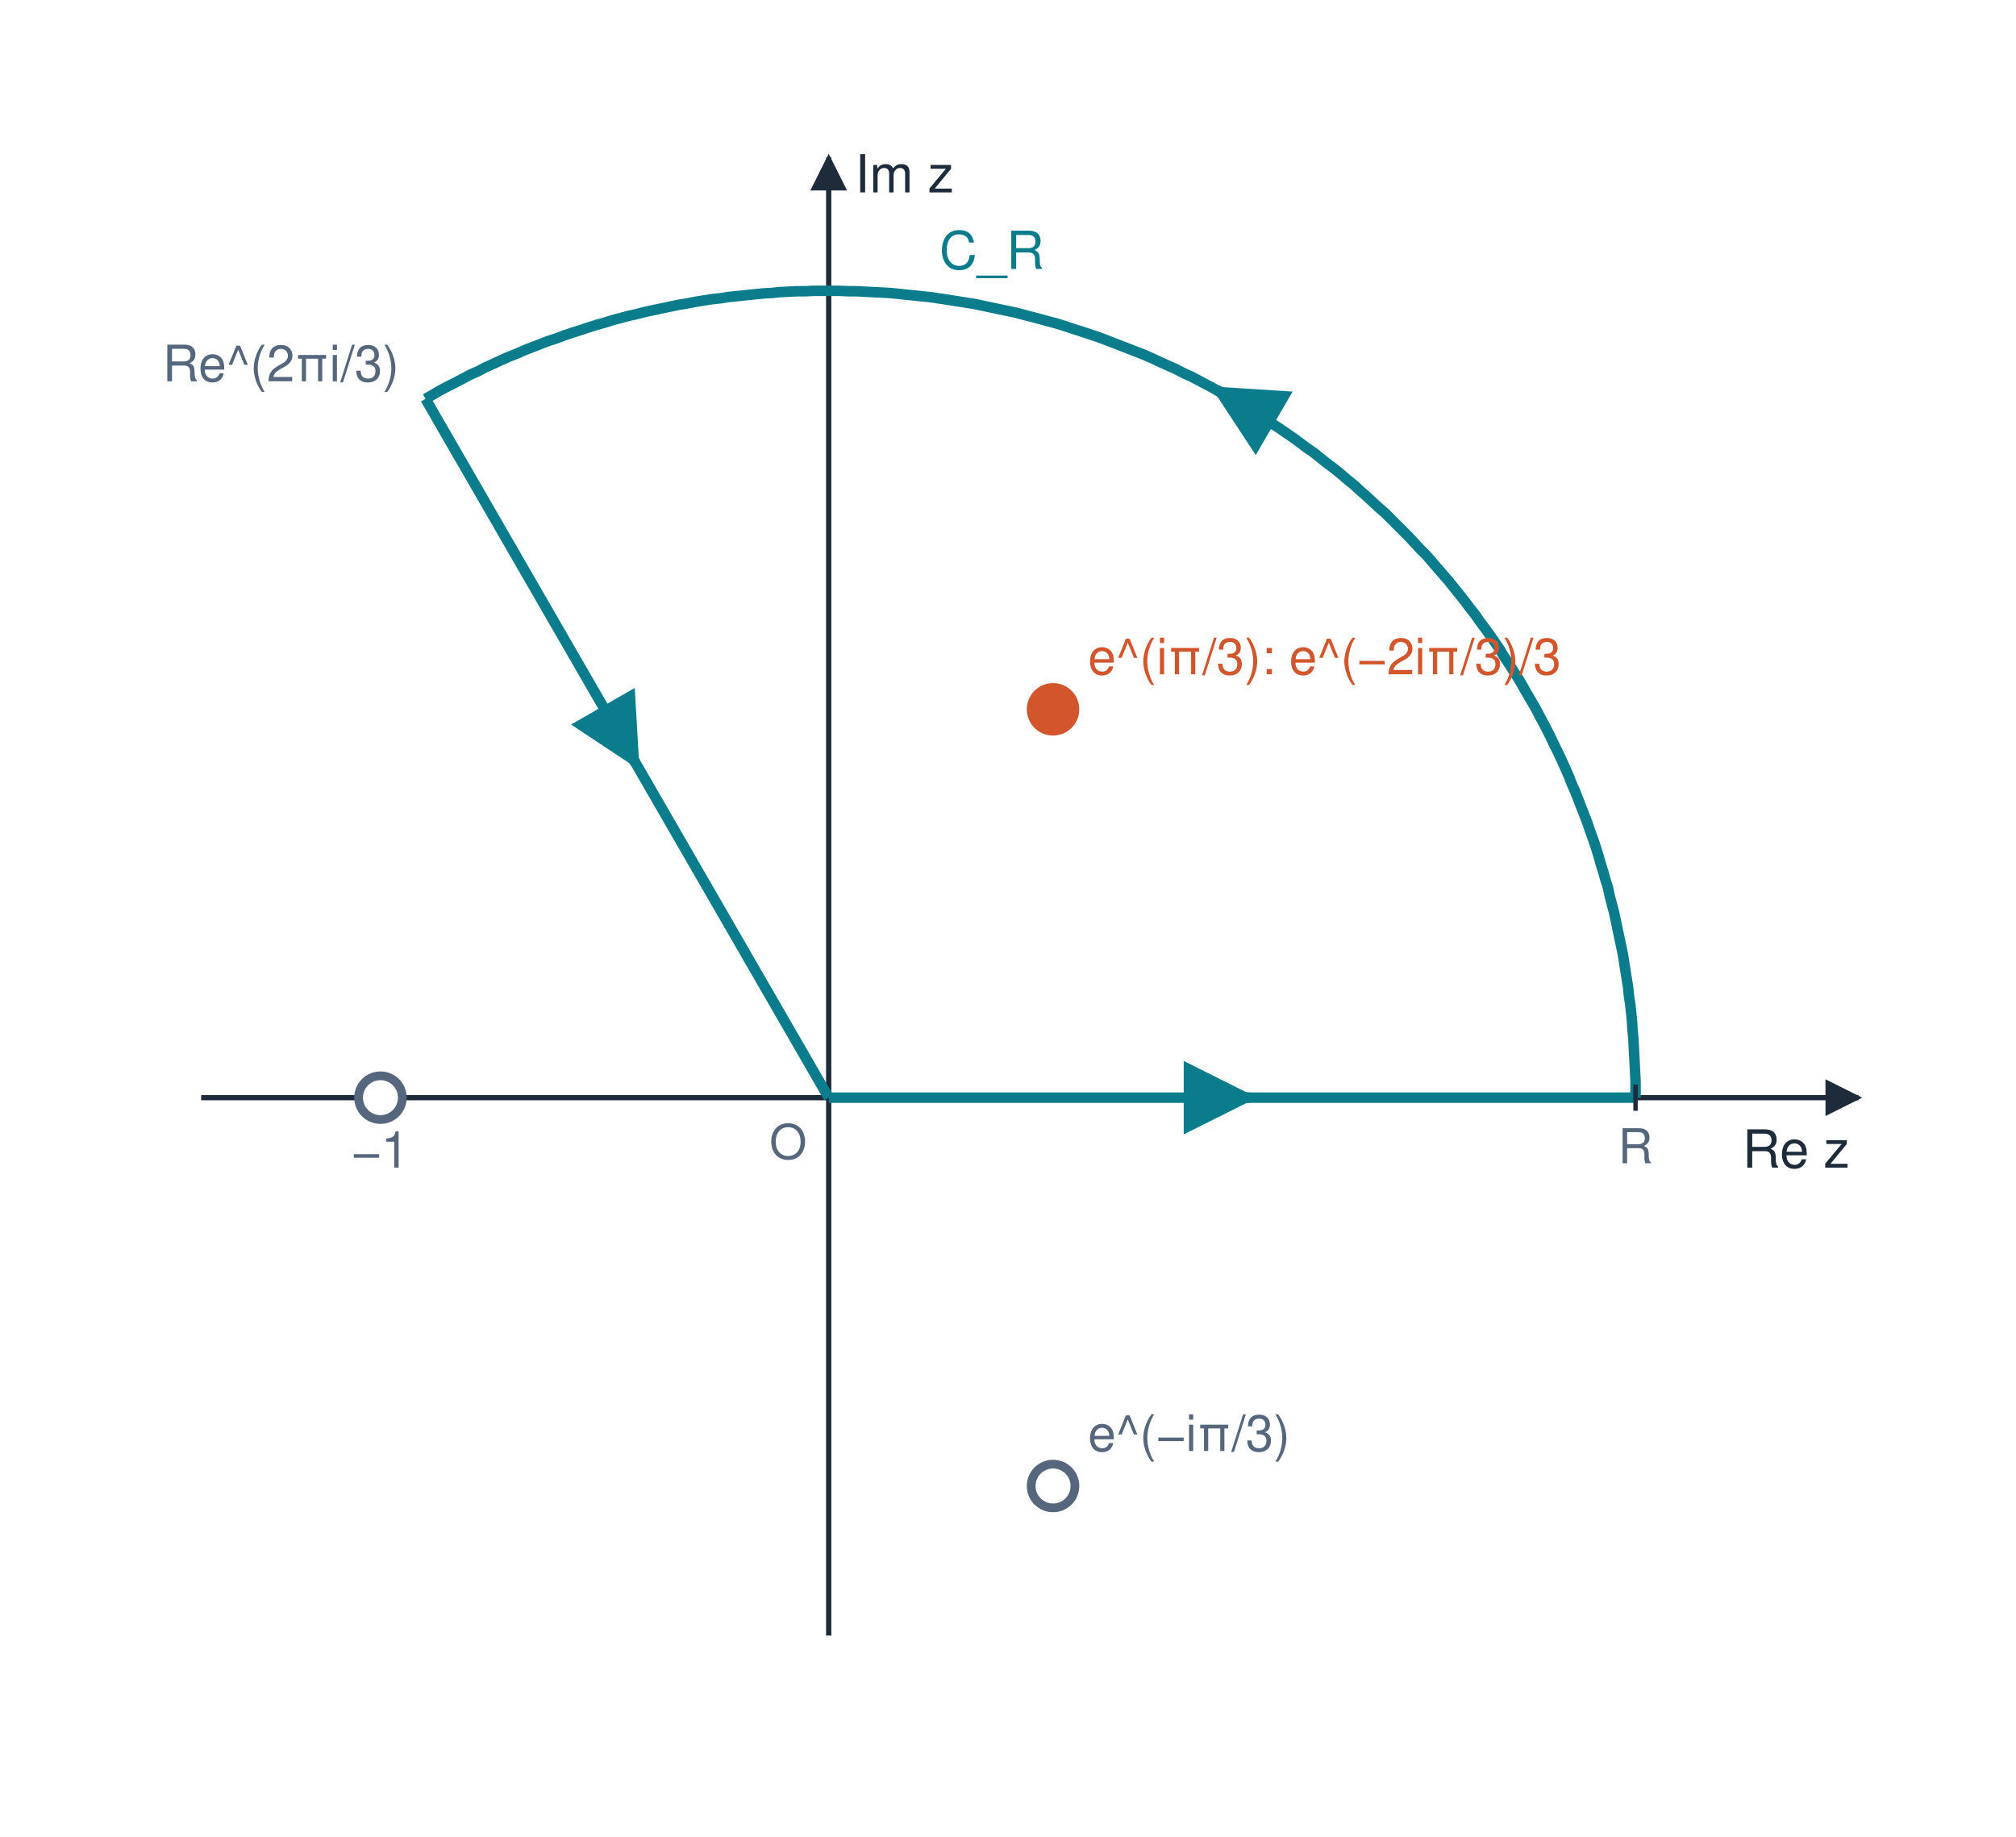
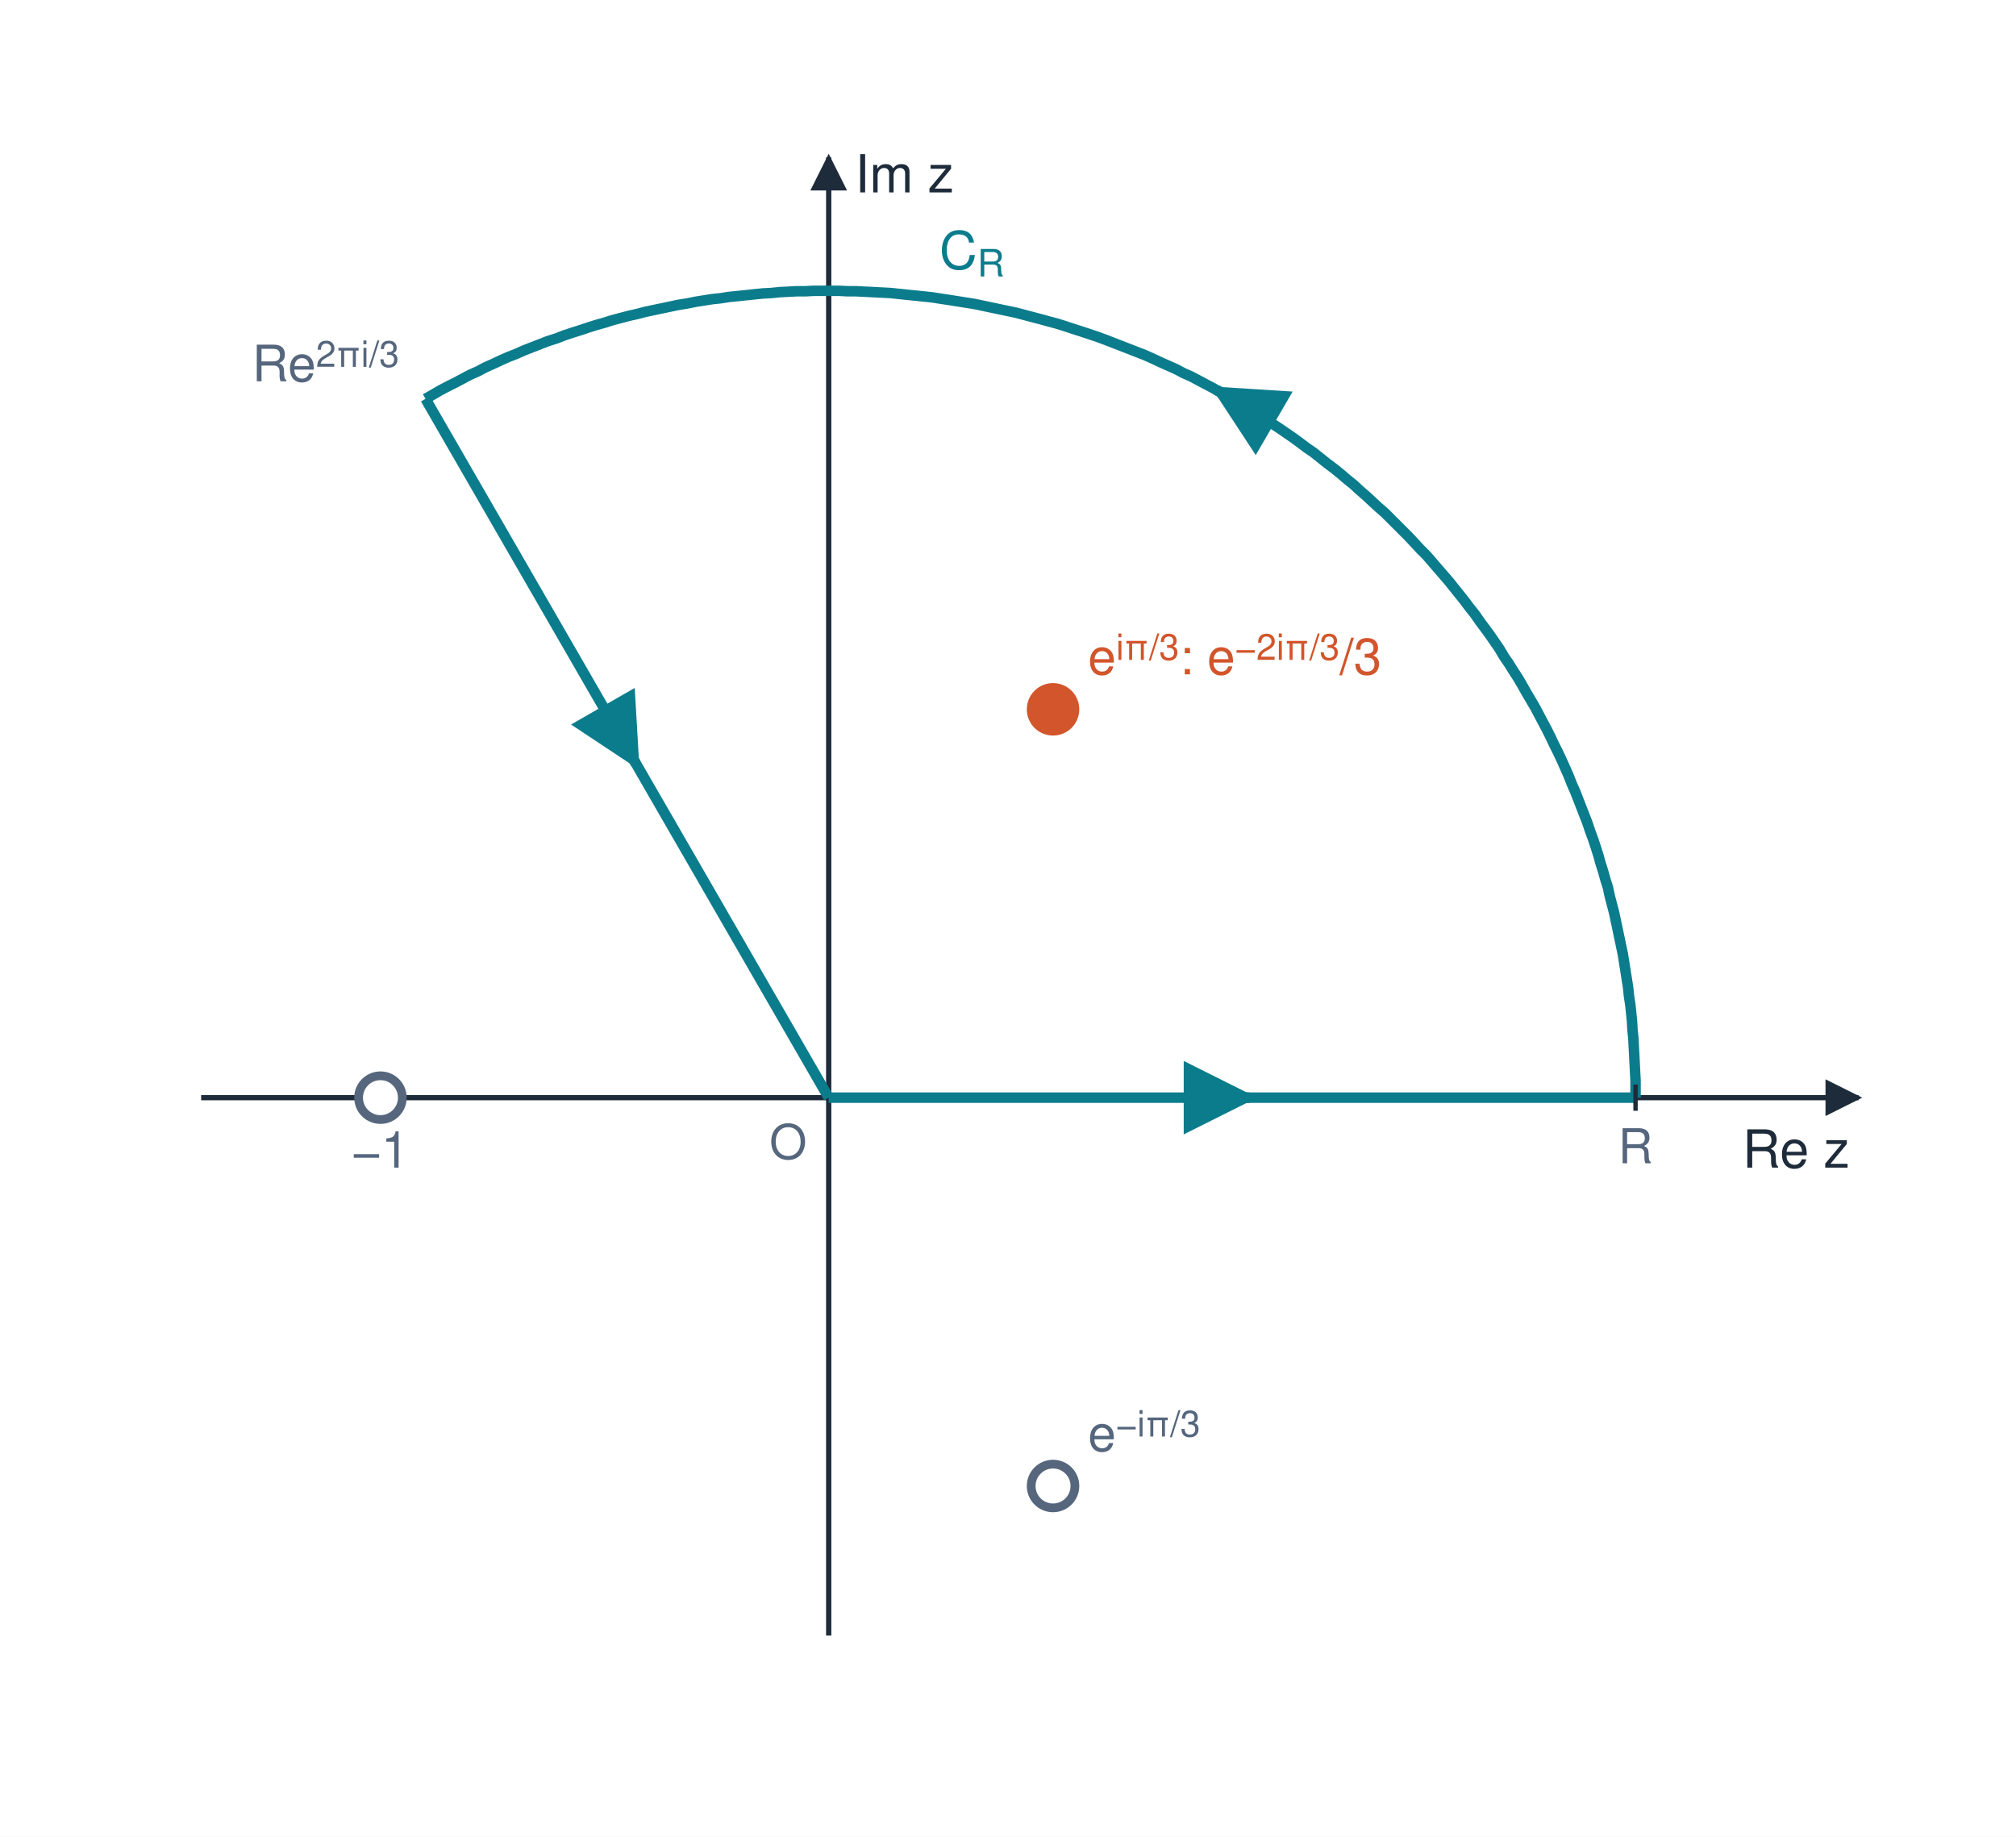
<svg xmlns="http://www.w3.org/2000/svg" viewBox="0 0 461 420" width="461" height="420" font-family="Helvetica, Arial, sans-serif">
  <rect width="461" height="420" fill="#fff" />
  <defs>
    <marker id="ar" viewBox="0 0 10 10" refX="9" refY="5" markerWidth="7" markerHeight="7" orient="auto-start-reverse">
      <path d="M0,0 L10,5 L0,10 z" fill="#1E2B3A" />
    </marker>
    <marker id="arc" viewBox="0 0 10 10" refX="9" refY="5" markerWidth="7" markerHeight="7" orient="auto-start-reverse">
      <path d="M0,0 L10,5 L0,10 z" fill="#0B7C8C" />
    </marker>
    <marker id="arh" viewBox="0 0 10 10" refX="9" refY="5" markerWidth="7" markerHeight="7" orient="auto-start-reverse">
      <path d="M0,0 L10,5 L0,10 z" fill="#D2552B" />
    </marker>
  </defs>
  <line x1="46.0" y1="251.0" x2="425.0" y2="251.0" stroke="#1E2B3A" stroke-width="1.2" marker-end="url(#ar)" />
  <text x="423.0" y="267.0" font-size="12" fill="#1E2B3A" text-anchor="end">Re z</text>
  <line x1="189.5" y1="374.0" x2="189.5" y2="36.0" stroke="#1E2B3A" stroke-width="1.2" marker-end="url(#ar)" />
  <text x="195.5" y="44.0" font-size="12" fill="#1E2B3A" text-anchor="start">Im z</text>
  <text x="184.5" y="265.0" font-size="11" fill="#55667D" text-anchor="end">O</text>
  <path d="M189.5,251.0 L374.0,251.0" fill="none" stroke="#0B7C8C" stroke-width="2.4" stroke-linejoin="round" />
  <path d="M275.8,251.0 L285.8,251.0" fill="none" stroke="#0B7C8C" stroke-width="2.4" stroke-linejoin="round" marker-end="url(#arc)" />
  <path d="M374.0,251.0 L374.0,249.1 L374.0,247.1 L373.9,245.2 L373.8,243.2 L373.7,241.3 L373.6,239.4 L373.5,237.4 L373.3,235.5 L373.2,233.6 L373.0,231.6 L372.8,229.7 L372.5,227.8 L372.3,225.8 L372.0,223.9 L371.7,222.0 L371.4,220.1 L371.1,218.2 L370.7,216.3 L370.3,214.4 L369.9,212.5 L369.5,210.6 L369.1,208.7 L368.6,206.8 L368.1,204.9 L367.7,203.0 L367.1,201.1 L366.6,199.3 L366.0,197.4 L365.5,195.6 L364.9,193.7 L364.3,191.9 L363.6,190.0 L363.0,188.2 L362.3,186.4 L361.6,184.6 L360.9,182.8 L360.2,181.0 L359.4,179.2 L358.7,177.4 L357.9,175.6 L357.1,173.8 L356.3,172.1 L355.4,170.3 L354.6,168.6 L353.7,166.8 L352.8,165.1 L351.9,163.4 L351.0,161.7 L350.0,160.0 L349.0,158.3 L348.1,156.7 L347.1,155.0 L346.0,153.3 L345.0,151.7 L343.9,150.1 L342.9,148.4 L341.8,146.8 L340.7,145.2 L339.6,143.7 L338.4,142.1 L337.3,140.5 L336.1,139.0 L334.9,137.4 L333.7,135.9 L332.5,134.4 L331.3,132.9 L330.0,131.4 L328.7,129.9 L327.5,128.5 L326.2,127.0 L324.8,125.6 L323.5,124.2 L322.2,122.8 L320.8,121.4 L319.4,120.0 L318.1,118.7 L316.7,117.3 L315.2,116.0 L313.8,114.7 L312.4,113.4 L310.9,112.1 L309.5,110.8 L308.0,109.6 L306.5,108.3 L305.0,107.1 L303.4,105.9 L301.9,104.7 L300.4,103.5 L298.8,102.4 L297.2,101.2 L295.7,100.1 L294.1,99.0 L292.5,97.9 L290.8,96.8 L289.2,95.8 L287.6,94.7 L285.9,93.7 L284.3,92.7 L282.6,91.7 L280.9,90.7 L279.2,89.8 L277.5,88.8 L275.8,87.9 L274.1,87.0 L272.4,86.1 L270.6,85.3 L268.9,84.4 L267.1,83.6 L265.3,82.8 L263.6,82.0 L261.8,81.2 L260.0,80.5 L258.2,79.8 L256.4,79.1 L254.6,78.4 L252.8,77.7 L250.9,77.0 L249.1,76.4 L247.3,75.8 L245.4,75.2 L243.6,74.6 L241.7,74.0 L239.8,73.5 L238.0,73.0 L236.1,72.5 L234.2,72.0 L232.3,71.5 L230.4,71.1 L228.5,70.7 L226.6,70.3 L224.7,69.9 L222.8,69.5 L220.9,69.2 L219.0,68.9 L217.1,68.6 L215.1,68.3 L213.2,68.0 L211.3,67.8 L209.4,67.6 L207.4,67.4 L205.5,67.2 L203.6,67.0 L201.6,66.9 L199.7,66.8 L197.7,66.7 L195.8,66.6 L193.9,66.6 L191.9,66.5 L190.0,66.5 L188.0,66.5 L186.1,66.5 L184.2,66.6 L182.2,66.6 L180.3,66.7 L178.3,66.8 L176.4,67.0 L174.5,67.1 L172.5,67.3 L170.6,67.5 L168.7,67.7 L166.7,67.9 L164.8,68.2 L162.9,68.4 L161.0,68.7 L159.1,69.0 L157.1,69.4 L155.2,69.7 L153.3,70.1 L151.4,70.5 L149.5,70.9 L147.6,71.3 L145.7,71.8 L143.9,72.2 L142.0,72.7 L140.1,73.2 L138.2,73.8 L136.4,74.3 L134.5,74.9 L132.7,75.5 L130.8,76.1 L129.0,76.7 L127.2,77.4 L125.3,78.0 L123.5,78.7 L121.7,79.4 L119.9,80.1 L118.1,80.9 L116.3,81.6 L114.5,82.4 L112.8,83.2 L111.0,84.0 L109.3,84.9 L107.5,85.7 L105.8,86.6 L104.1,87.5 L102.3,88.4 L100.6,89.3 L98.9,90.3 L97.3,91.2" fill="none" stroke="#0B7C8C" stroke-width="2.4" stroke-linejoin="round" />
  <path d="M286.9,94.2 L278.3,89.2" fill="none" stroke="#0B7C8C" stroke-width="2.4" stroke-linejoin="round" marker-end="url(#arc)" />
-   <text x="214.8" y="61.5" font-size="12" fill="#0B7C8C" text-anchor="start">C_R</text>
+   <text x="214.8" y="61.5" font-size="12" fill="#0B7C8C" text-anchor="start">C<tspan baseline-shift="sub" font-size="72%">R</tspan>
+   </text>
  <path d="M97.3,91.2 L189.5,251.0" fill="none" stroke="#0B7C8C" stroke-width="2.4" stroke-linejoin="round" />
  <path d="M140.4,165.9 L145.4,174.6" fill="none" stroke="#0B7C8C" stroke-width="2.4" stroke-linejoin="round" marker-end="url(#arc)" />
  <circle cx="240.8" cy="162.2" r="5" fill="#D2552B" stroke="#D2552B" stroke-width="2" />
-   <text x="248.8" y="154.2" font-size="11.5" fill="#D2552B" text-anchor="start">e^(iπ/3): e^(−2iπ/3)/3</text>
+   <text x="248.8" y="154.2" font-size="11.5" fill="#D2552B" text-anchor="start">e<tspan baseline-shift="super" font-size="72%">iπ/3</tspan>: e<tspan baseline-shift="super" font-size="72%">−2iπ/3</tspan>/3</text>
  <circle cx="87.0" cy="251.0" r="5" fill="#fff" stroke="#55667D" stroke-width="2" />
  <text x="87.0" y="267.0" font-size="11.5" fill="#55667D" text-anchor="middle">−1</text>
  <circle cx="240.8" cy="339.8" r="5" fill="#fff" stroke="#55667D" stroke-width="2" />
-   <text x="248.8" y="331.8" font-size="11.5" fill="#55667D" text-anchor="start">e^(−iπ/3)</text>
+   <text x="248.8" y="331.8" font-size="11.5" fill="#55667D" text-anchor="start">e<tspan baseline-shift="super" font-size="72%">−iπ/3</tspan>
+   </text>
  <line x1="374.0" y1="248.0" x2="374.0" y2="254.0" stroke="#1E2B3A" stroke-width="1" />
  <text x="374.0" y="266.0" font-size="11" fill="#55667D" text-anchor="middle">R</text>
-   <text x="91.3" y="87.2" font-size="11.5" fill="#55667D" text-anchor="end">Re^(2πi/3)</text>
+   <text x="91.3" y="87.2" font-size="11.5" fill="#55667D" text-anchor="end">Re<tspan baseline-shift="super" font-size="72%">2πi/3</tspan>
+   </text>
</svg>
